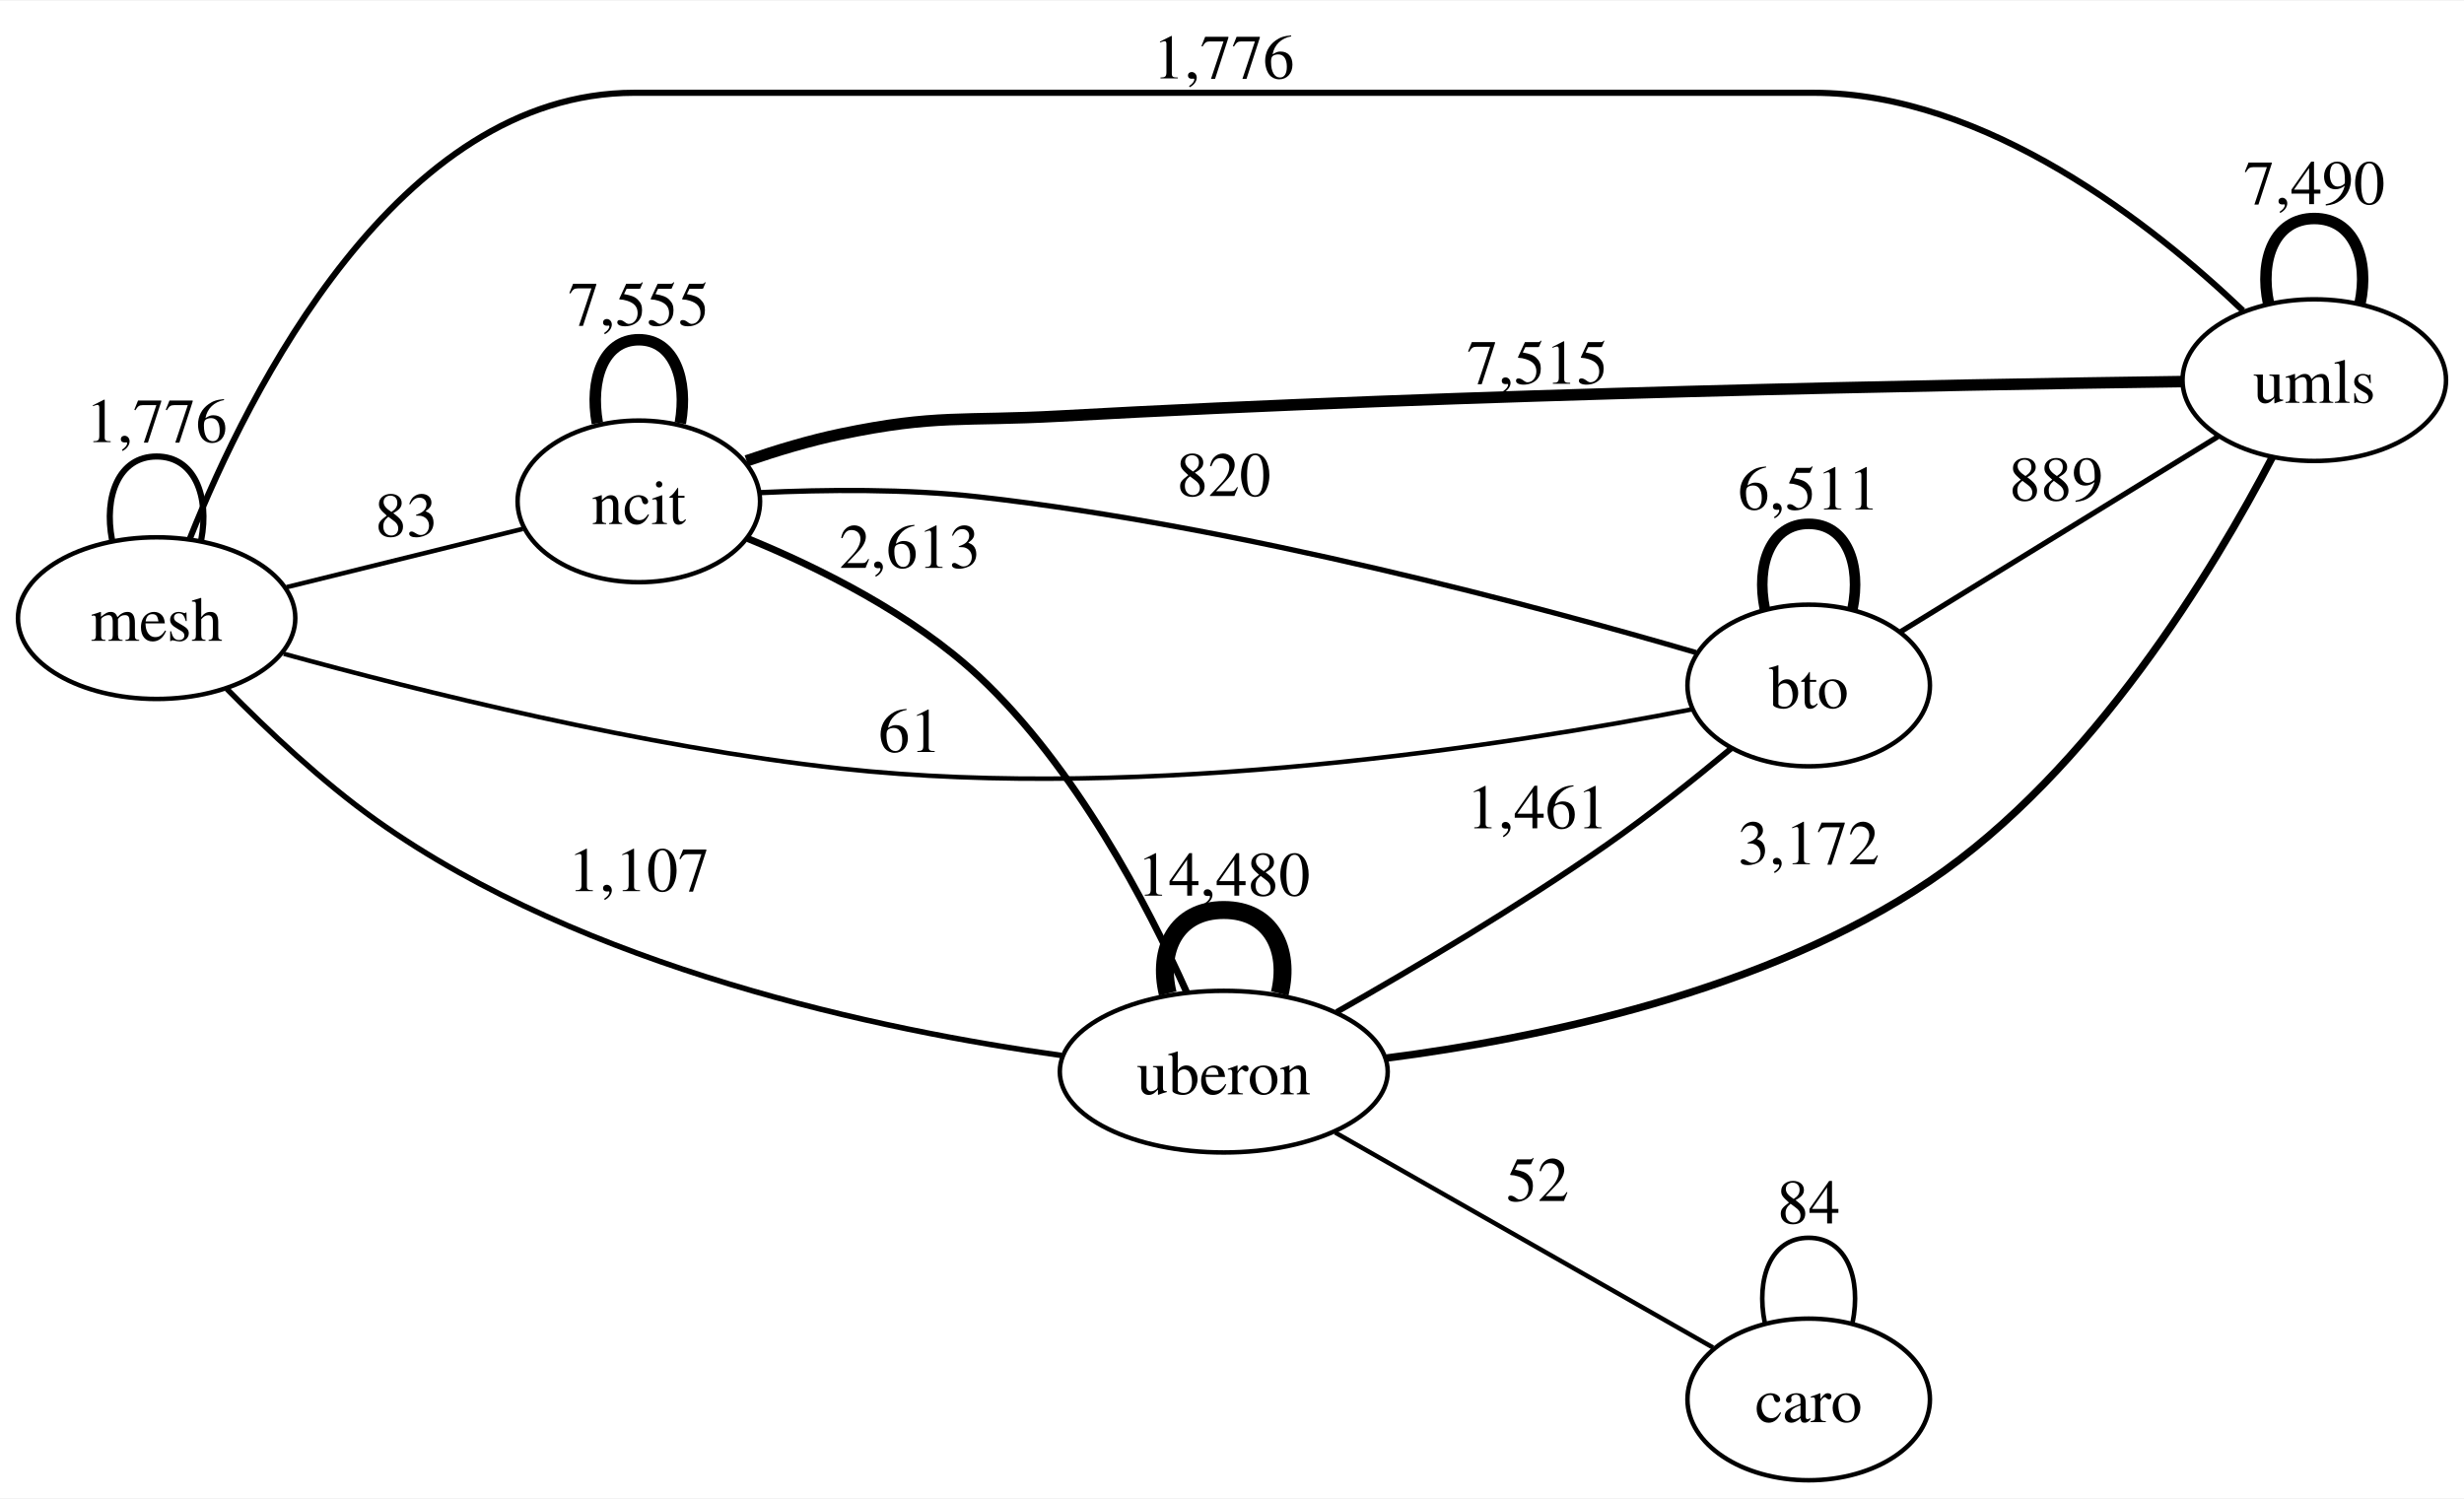
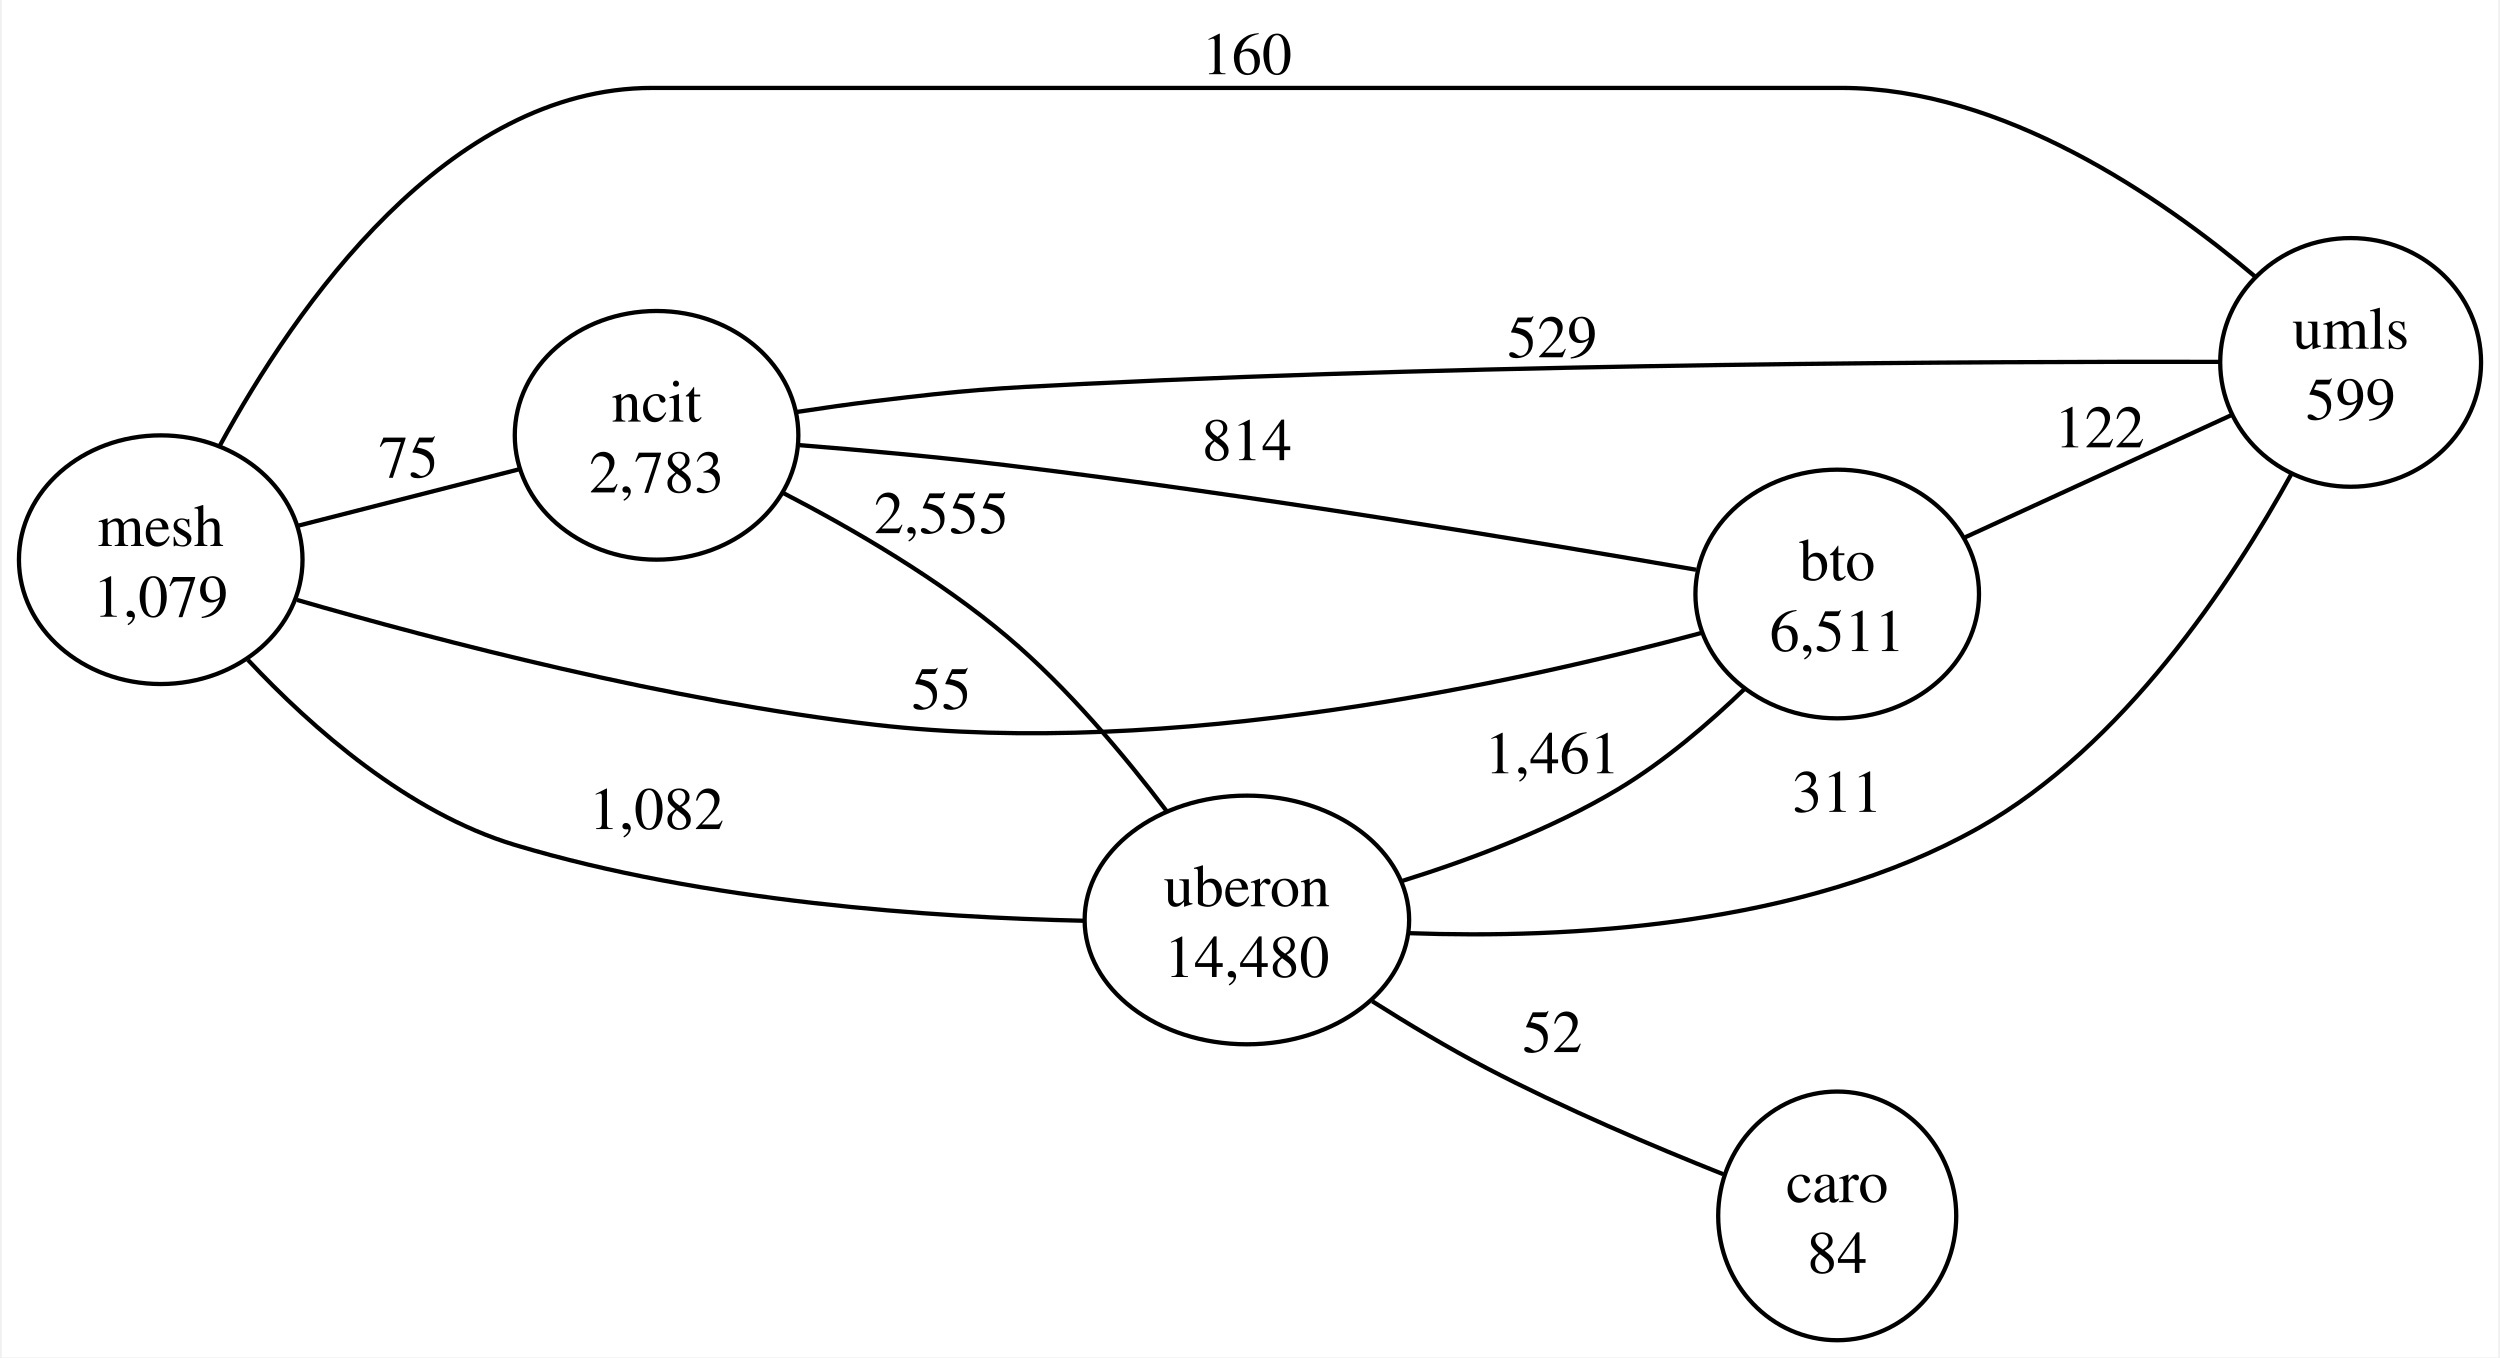
- <svg xmlns="http://www.w3.org/2000/svg" width="549pt" height="334pt" viewBox="0.00 0.00 548.71 333.50">
-   <g id="graph0" class="graph" transform="scale(1 1) rotate(0) translate(4 329.5)">
-     <polygon fill="white" stroke="none" points="-4,4 -4,-329.5 544.71,-329.5 544.71,4 -4,4" />
+ <svg xmlns="http://www.w3.org/2000/svg" width="582pt" height="316pt" viewBox="0.00 0.00 582.07 316.49">
+   <g id="graph0" class="graph" transform="scale(1 1) rotate(0) translate(4 312.49)">
+     <polygon fill="white" stroke="none" points="-4,4 -4,-312.49 578.07,-312.49 578.07,4 -4,4" />
    <g id="node1" class="node">
-       <ellipse fill="none" stroke="black" cx="30.88" cy="-192" rx="30.88" ry="18" />
-       <text text-anchor="middle" x="30.88" y="-186.95" font-family="Times,serif" font-size="14.00">mesh</text>
+       <ellipse fill="none" stroke="black" cx="33.06" cy="-181.99" rx="33.06" ry="28.99" />
+       <text text-anchor="middle" x="33.06" y="-185.19" font-family="Times,serif" font-size="14.00">mesh</text>
+       <text text-anchor="middle" x="33.06" y="-168.69" font-family="Times,serif" font-size="14.00">1,079</text>
+     </g>
+     <g id="node2" class="node">
+       <ellipse fill="none" stroke="black" cx="148.67" cy="-210.99" rx="33.06" ry="28.99" />
+       <text text-anchor="middle" x="148.67" y="-214.19" font-family="Times,serif" font-size="14.00">ncit</text>
+       <text text-anchor="middle" x="148.67" y="-197.69" font-family="Times,serif" font-size="14.00">2,783</text>
    </g>
    <g id="edge1" class="edge">
-       <path fill="none" stroke="black" stroke-width="1.37" d="M20.95,-209.41C19.09,-219.09 22.4,-228 30.88,-228 39.35,-228 42.66,-219.09 40.81,-209.41" />
-       <text text-anchor="middle" x="30.88" y="-231.2" font-family="Times,serif" font-size="14.00">1,776</text>
+       <path fill="none" stroke="black" d="M65.1,-189.92C81.13,-194.01 100.64,-198.99 116.66,-203.08" />
+       <text text-anchor="middle" x="90.86" y="-201.19" font-family="Times,serif" font-size="14.00">75</text>
    </g>
-     <g id="node2" class="node">
-       <ellipse fill="none" stroke="black" cx="138.26" cy="-218" rx="27" ry="18" />
-       <text text-anchor="middle" x="138.26" y="-212.95" font-family="Times,serif" font-size="14.00">ncit</text>
+     <g id="node3" class="node">
+       <ellipse fill="none" stroke="black" cx="286.31" cy="-97.99" rx="37.83" ry="28.99" />
+       <text text-anchor="middle" x="286.31" y="-101.19" font-family="Times,serif" font-size="14.00">uberon</text>
+       <text text-anchor="middle" x="286.31" y="-84.69" font-family="Times,serif" font-size="14.00">14,480</text>
    </g>
    <g id="edge2" class="edge">
-       <path fill="none" stroke="black" stroke-width="1.02" d="M59.84,-198.9C76.18,-202.93 96.63,-207.98 112.4,-211.87" />
-       <text text-anchor="middle" x="86.51" y="-210.2" font-family="Times,serif" font-size="14.00">83</text>
+       <path fill="none" stroke="black" d="M53.39,-158.63C68.4,-142.62 90.77,-122.98 115.61,-115.49 159.85,-102.16 213.19,-98.58 248.11,-97.81" />
+       <text text-anchor="middle" x="148.67" y="-119.19" font-family="Times,serif" font-size="14.00">1,082</text>
    </g>
-     <g id="node3" class="node">
-       <ellipse fill="none" stroke="black" cx="268.52" cy="-91" rx="36.51" ry="18" />
-       <text text-anchor="middle" x="268.52" y="-85.95" font-family="Times,serif" font-size="14.00">uberon</text>
+     <g id="node4" class="node">
+       <ellipse fill="none" stroke="black" cx="423.95" cy="-173.99" rx="33.06" ry="28.99" />
+       <text text-anchor="middle" x="423.95" y="-177.19" font-family="Times,serif" font-size="14.00">bto</text>
+       <text text-anchor="middle" x="423.95" y="-160.69" font-family="Times,serif" font-size="14.00">6,511</text>
    </g>
    <g id="edge3" class="edge">
-       <path fill="none" stroke="black" stroke-width="1.23" d="M46.48,-176.28C55.52,-167.07 67.68,-155.6 79.76,-147 126.18,-113.97 192.24,-100.19 232.36,-94.61" />
-       <text text-anchor="middle" x="138.26" y="-131.2" font-family="Times,serif" font-size="14.00">1,107</text>
+       <path fill="none" stroke="black" d="M64.83,-172.61C97.82,-163.08 151.91,-148.97 199.73,-143.49 268.7,-135.58 349.34,-153.3 392.31,-164.92" />
+       <text text-anchor="middle" x="215.1" y="-147.19" font-family="Times,serif" font-size="14.00">55</text>
    </g>
-     <g id="node4" class="node">
-       <ellipse fill="none" stroke="black" cx="398.78" cy="-177" rx="27" ry="18" />
-       <text text-anchor="middle" x="398.78" y="-171.95" font-family="Times,serif" font-size="14.00">bto</text>
+     <g id="node5" class="node">
+       <ellipse fill="none" stroke="black" cx="543.66" cy="-227.99" rx="30.41" ry="28.99" />
+       <text text-anchor="middle" x="543.66" y="-231.19" font-family="Times,serif" font-size="14.00">umls</text>
+       <text text-anchor="middle" x="543.66" y="-214.69" font-family="Times,serif" font-size="14.00">599</text>
    </g>
    <g id="edge4" class="edge">
-       <path fill="none" stroke="black" stroke-width="1.01" d="M59.2,-184.06C89.29,-175.77 139.24,-163.31 183.26,-158.5 251.63,-151.02 332.54,-163.85 372.64,-171.66" />
-       <text text-anchor="middle" x="198.63" y="-162.2" font-family="Times,serif" font-size="14.00">61</text>
-     </g>
-     <g id="node5" class="node">
-       <ellipse fill="none" stroke="black" cx="511.37" cy="-245" rx="29.34" ry="18" />
-       <text text-anchor="middle" x="511.37" y="-239.95" font-family="Times,serif" font-size="14.00">umls</text>
+       <path fill="none" stroke="black" d="M46.86,-208.62C64.58,-241.17 99.9,-291.99 147.67,-291.99 147.67,-291.99 147.67,-291.99 424.95,-291.99 462.4,-291.99 499.3,-266.68 521.53,-247.89" />
+       <text text-anchor="middle" x="286.31" y="-295.19" font-family="Times,serif" font-size="14.00">160</text>
    </g>
    <g id="edge5" class="edge">
-       <path fill="none" stroke="black" stroke-width="1.37" d="M38.3,-209.77C51.4,-242.5 84.5,-309 137.26,-309 137.26,-309 137.26,-309 399.78,-309 438.38,-309 475.6,-279.43 495.48,-260.49" />
-       <text text-anchor="middle" x="268.52" y="-312.2" font-family="Times,serif" font-size="14.00">1,776</text>
+       <path fill="none" stroke="black" d="M178.18,-197.55C194.42,-189.16 214.62,-177.41 230.48,-163.99 244.47,-152.16 257.67,-136.46 267.62,-123.34" />
+       <text text-anchor="middle" x="215.1" y="-188.19" font-family="Times,serif" font-size="14.00">2,555</text>
    </g>
    <g id="edge6" class="edge">
-       <path fill="none" stroke="black" stroke-width="2.56" d="M129.02,-235.41C127.29,-245.09 130.37,-254 138.26,-254 146.14,-254 149.22,-245.09 147.5,-235.41" />
-       <text text-anchor="middle" x="138.26" y="-257.2" font-family="Times,serif" font-size="14.00">7,555</text>
+       <path fill="none" stroke="black" d="M181.97,-208.7C196.78,-207.52 214.54,-205.92 230.48,-203.99 287.22,-197.12 352.92,-186.25 391.03,-179.65" />
+       <text text-anchor="middle" x="286.31" y="-205.19" font-family="Times,serif" font-size="14.00">814</text>
    </g>
    <g id="edge7" class="edge">
-       <path fill="none" stroke="black" stroke-width="1.54" d="M162.52,-209.72C178.4,-203.21 199.16,-192.91 214.01,-179 235.54,-158.83 251.55,-128.1 260.2,-108.81" />
-       <text text-anchor="middle" x="198.63" y="-203.2" font-family="Times,serif" font-size="14.00">2,613</text>
+       <path fill="none" stroke="black" d="M181.4,-216.44C187.47,-217.37 193.79,-218.27 199.73,-218.99 221.31,-221.6 226.77,-221.92 248.48,-222.99 345.16,-227.77 459.9,-228.22 512.99,-228.12" />
+       <text text-anchor="middle" x="357.51" y="-229.19" font-family="Times,serif" font-size="14.00">529</text>
    </g>
    <g id="edge8" class="edge">
-       <path fill="none" stroke="black" stroke-width="1.17" d="M165.28,-219.95C179.69,-220.62 197.89,-220.82 214.01,-219 272.22,-212.43 338.87,-194.52 373.7,-184.33" />
-       <text text-anchor="middle" x="268.52" y="-219.2" font-family="Times,serif" font-size="14.00">820</text>
+       <path fill="none" stroke="black" d="M322.44,-107.07C338.48,-112.06 357.33,-119.16 372.89,-128.49 383.57,-134.89 393.98,-143.79 402.53,-152.03" />
+       <text text-anchor="middle" x="357.51" y="-132.19" font-family="Times,serif" font-size="14.00">1,461</text>
    </g>
    <g id="edge9" class="edge">
-       <path fill="none" stroke="black" stroke-width="2.56" d="M162.25,-227.03C168.93,-229.33 176.31,-231.55 183.26,-233 204.54,-237.43 210.3,-235.8 232.01,-237 323.24,-242.05 431.49,-244 481.9,-244.68" />
-       <text text-anchor="middle" x="338.4" y="-244.2" font-family="Times,serif" font-size="14.00">7,515</text>
+       <path fill="none" stroke="black" d="M324.23,-94.91C360.39,-93.6 415.89,-96.27 457,-119.49 490.64,-138.5 515.85,-176.51 529.93,-202.11" />
+       <text text-anchor="middle" x="423.95" y="-123.19" font-family="Times,serif" font-size="14.00">311</text>
+     </g>
+     <g id="node6" class="node">
+       <ellipse fill="none" stroke="black" cx="423.95" cy="-28.99" rx="27.75" ry="28.99" />
+       <text text-anchor="middle" x="423.95" y="-32.19" font-family="Times,serif" font-size="14.00">caro</text>
+       <text text-anchor="middle" x="423.95" y="-15.69" font-family="Times,serif" font-size="14.00">84</text>
    </g>
    <g id="edge10" class="edge">
-       <path fill="none" stroke="black" stroke-width="4" d="M256.04,-108.41C253.71,-118.09 257.87,-127 268.52,-127 279.16,-127 283.32,-118.09 280.99,-108.41" />
-       <text text-anchor="middle" x="268.52" y="-130.2" font-family="Times,serif" font-size="14.00">14,480</text>
+       <path fill="none" stroke="black" d="M315.55,-79.03C323.94,-73.72 333.27,-68.14 342.14,-63.49 360.11,-54.08 381.22,-45.13 397.36,-38.71" />
+       <text text-anchor="middle" x="357.51" y="-67.19" font-family="Times,serif" font-size="14.00">52</text>
    </g>
    <g id="edge11" class="edge">
-       <path fill="none" stroke="black" stroke-width="1.3" d="M293.68,-104.29C310.83,-114.01 334.2,-127.83 353.78,-141.5 363.27,-148.13 373.36,-156.19 381.48,-162.95" />
-       <text text-anchor="middle" x="338.4" y="-145.2" font-family="Times,serif" font-size="14.00">1,461</text>
-     </g>
-     <g id="edge12" class="edge">
-       <path fill="none" stroke="black" stroke-width="1.66" d="M304.81,-94.03C338.39,-98.35 389.07,-108.73 425.78,-133.5 462.03,-157.97 489.12,-203.15 502.02,-227.82" />
-       <text text-anchor="middle" x="398.78" y="-137.2" font-family="Times,serif" font-size="14.00">3,172</text>
-     </g>
-     <g id="node6" class="node">
-       <ellipse fill="none" stroke="black" cx="398.78" cy="-18" rx="27" ry="18" />
-       <text text-anchor="middle" x="398.78" y="-12.95" font-family="Times,serif" font-size="14.00">caro</text>
-     </g>
-     <g id="edge13" class="edge">
-       <path fill="none" stroke="black" stroke-width="1.01" d="M293.34,-77.44C317.54,-63.67 354.61,-42.57 377.46,-29.56" />
-       <text text-anchor="middle" x="338.4" y="-62.2" font-family="Times,serif" font-size="14.00">52</text>
-     </g>
-     <g id="edge14" class="edge">
-       <path fill="none" stroke="black" stroke-width="2.35" d="M389.01,-194.04C387.01,-203.86 390.27,-213 398.78,-213 407.28,-213 410.54,-203.86 408.54,-194.04" />
-       <text text-anchor="middle" x="398.78" y="-216.2" font-family="Times,serif" font-size="14.00">6,511</text>
-     </g>
-     <g id="edge15" class="edge">
-       <path fill="none" stroke="black" stroke-width="1.18" d="M419.29,-189C439.14,-201.2 469.75,-220.03 489.92,-232.43" />
-       <text text-anchor="middle" x="453.9" y="-218.2" font-family="Times,serif" font-size="14.00">889</text>
-     </g>
-     <g id="edge16" class="edge">
-       <path fill="none" stroke="black" stroke-width="2.55" d="M501.19,-262.04C499.11,-271.86 502.5,-281 511.37,-281 520.24,-281 523.63,-271.86 521.55,-262.04" />
-       <text text-anchor="middle" x="511.37" y="-284.2" font-family="Times,serif" font-size="14.00">7,490</text>
-     </g>
-     <g id="edge17" class="edge">
-       <path fill="none" stroke="black" stroke-width="1.02" d="M389.01,-35.04C387.01,-44.86 390.27,-54 398.78,-54 407.28,-54 410.54,-44.86 408.54,-35.04" />
-       <text text-anchor="middle" x="398.78" y="-57.2" font-family="Times,serif" font-size="14.00">84</text>
+       <path fill="none" stroke="black" d="M453.74,-187.2C472.66,-195.88 497.25,-207.16 515.77,-215.66" />
+       <text text-anchor="middle" x="485.13" y="-208.19" font-family="Times,serif" font-size="14.00">122</text>
    </g>
  </g>
</svg>
